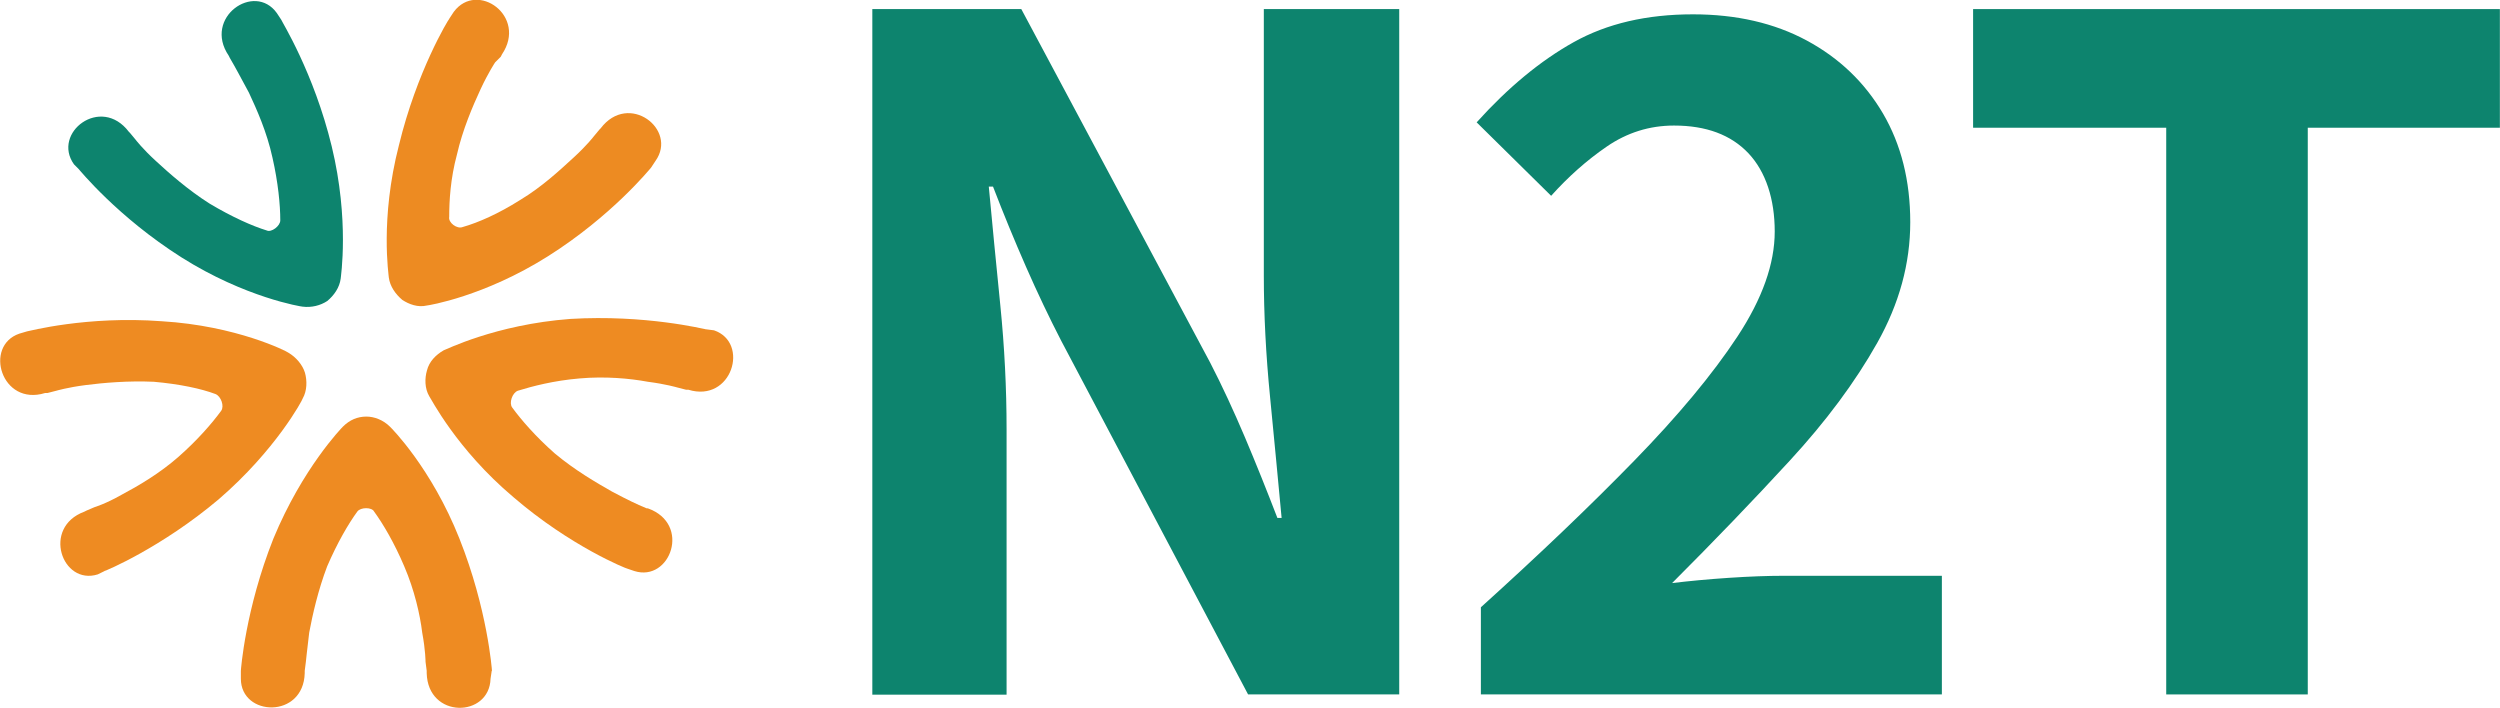
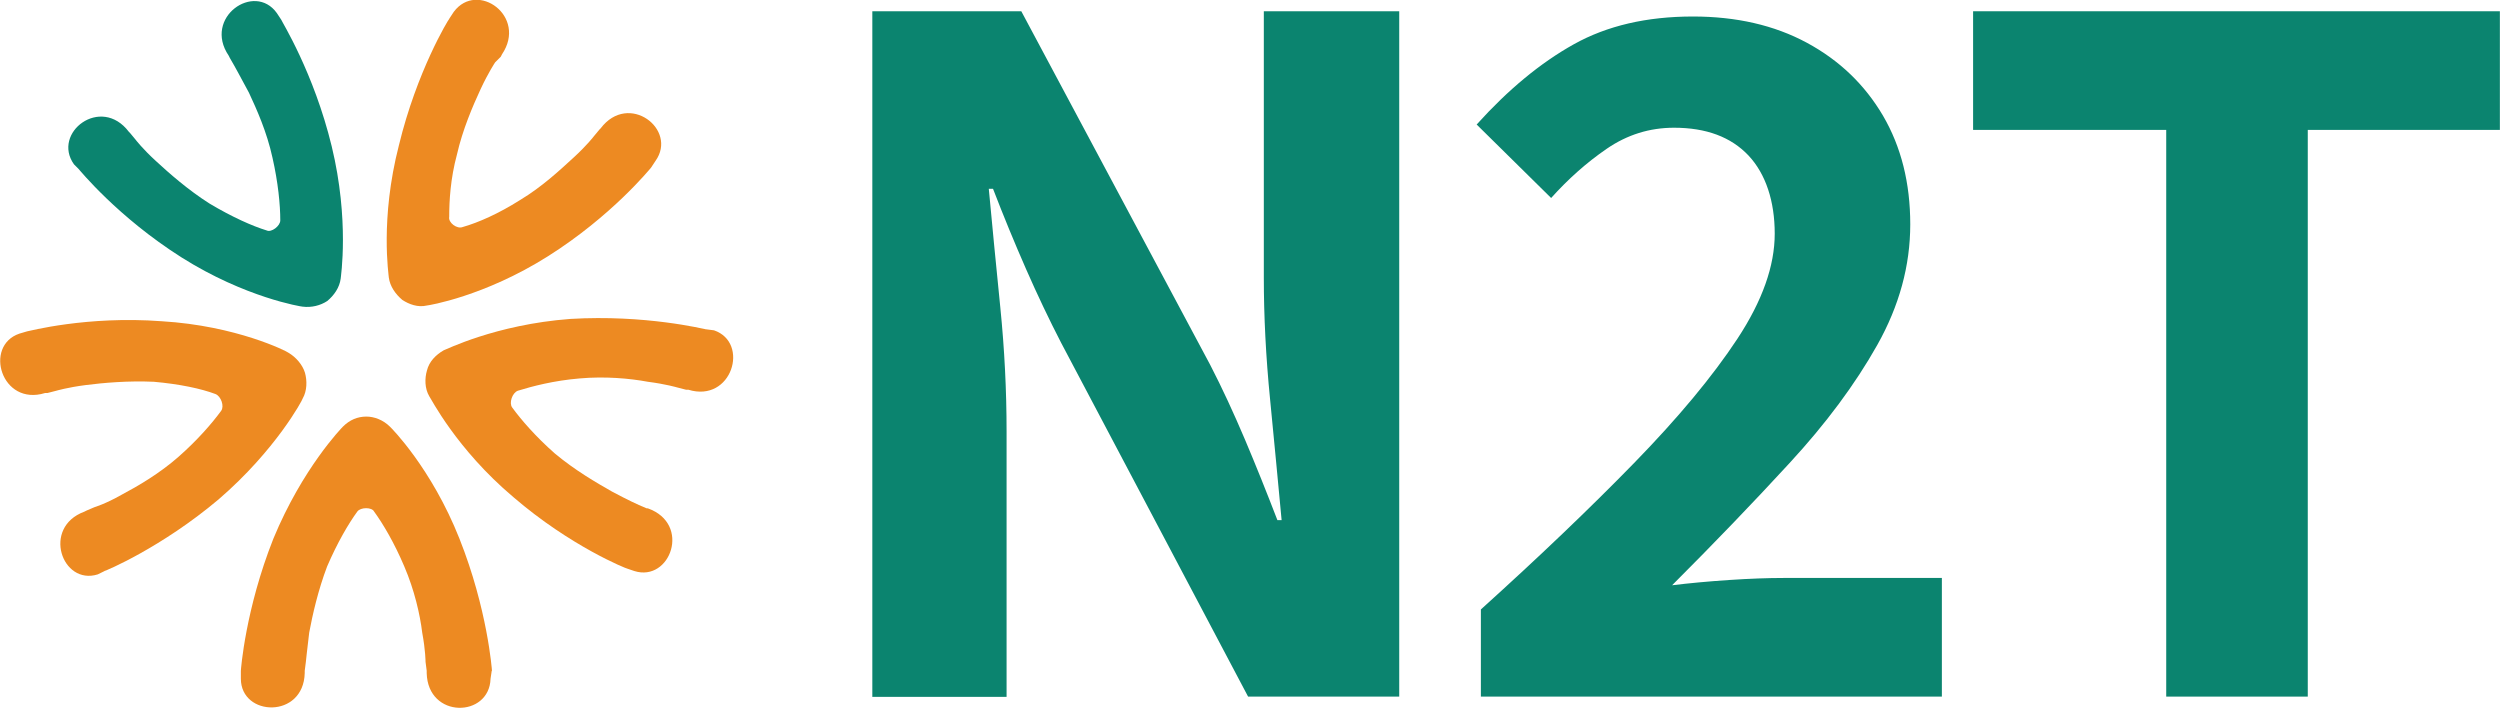
- <svg xmlns="http://www.w3.org/2000/svg" id="Layer_2" data-name="Layer 2" viewBox="0 0 195.34 55.31">
-   <defs>
-     <style>
-       .cls-1 {
-         fill: #0d846e;
-       }
- 
-       .cls-1, .cls-2, .cls-3 {
-         stroke-width: 0px;
-       }
- 
-       .cls-2 {
-         fill: #ee8b22;
-       }
- 
-       .cls-3 {
-         fill: #ed8b22;
-       }
-     </style>
-   </defs>
-   <g id="Layer_1-2" data-name="Layer 1">
-     <g>
-       <path class="cls-2" d="M38.44,52.42c0-.09-.35-4.82-2.54-10.33-2.19-5.52-5.34-8.67-5.43-8.75-.53-.53-1.23-.79-1.84-.79-.7,0-1.31.26-1.84.79-.09.09-3.15,3.24-5.43,8.75-2.19,5.52-2.54,10.24-2.54,10.33v.61c0,2.98,4.9,3.15,4.99-.44v-.18l.09-.7s.09-.88.26-2.28c.26-1.4.7-3.33,1.4-5.17.79-1.84,1.66-3.33,2.36-4.29.26-.35,1.14-.35,1.31,0,.7.96,1.58,2.45,2.36,4.29.79,1.84,1.23,3.76,1.4,5.17.26,1.4.26,2.28.26,2.28l.09.7v.18c.09,3.59,4.9,3.5,4.99.44,0,0,.09-.61.09-.61Z" />
-       <path class="cls-2" d="M55.07,25.71c-.09,0-4.64-1.14-10.51-.79-5.87.44-9.81,2.45-9.89,2.45-.61.35-1.14.88-1.31,1.58-.18.61-.18,1.4.18,2.01.09.09,2.1,4.11,6.57,7.88,4.47,3.85,8.84,5.6,8.93,5.6l.53.18c2.8.88,4.47-3.68,1.05-4.9h-.09l-.61-.26s-.79-.35-2.1-1.05c-1.23-.7-2.89-1.66-4.47-2.98-1.49-1.31-2.63-2.63-3.33-3.59-.26-.35,0-1.14.44-1.31,1.14-.35,2.8-.79,4.82-.96,2.01-.18,3.94,0,5.34.26,1.4.18,2.28.44,2.28.44l.7.18h.18c3.41,1.05,4.82-3.68,2.01-4.64l-.7-.09Z" />
-       <path class="cls-3" d="M35.11,1.46c-.09.09-2.54,4.11-3.94,9.89-1.49,5.78-.79,10.16-.79,10.33.09.7.53,1.31,1.05,1.75.53.35,1.23.61,1.93.44.09,0,4.47-.7,9.46-3.85,4.99-3.15,7.97-6.83,8.05-6.92l.35-.53c1.75-2.45-2.1-5.43-4.29-2.54l-.09.09-.44.53s-.53.7-1.58,1.66c-1.05.96-2.45,2.28-4.2,3.33-1.66,1.05-3.24,1.75-4.47,2.1-.44.18-1.14-.35-1.05-.79,0-1.23.09-2.98.61-4.9.44-1.93,1.23-3.76,1.84-5.08.61-1.31,1.14-2.1,1.14-2.1l.44-.44.09-.18c2.01-2.98-1.93-5.78-3.76-3.33l-.35.53Z" />
-       <path class="cls-1" d="M6.13,13.19c.09.09,3.06,3.76,8.05,6.92,4.99,3.15,9.37,3.85,9.46,3.85.7.09,1.4-.09,1.93-.44.53-.44.96-1.05,1.05-1.75,0-.09.7-4.55-.7-10.33-1.4-5.78-3.94-9.81-3.94-9.89l-.35-.53c-1.75-2.45-5.78.35-3.76,3.33l.09.18.35.61s.44.79,1.14,2.1c.61,1.31,1.4,3.06,1.84,5.08.44,1.93.61,3.68.61,4.9,0,.44-.7.96-1.05.79-1.14-.35-2.71-1.05-4.47-2.1-1.66-1.05-3.15-2.36-4.2-3.33-1.05-.96-1.58-1.66-1.58-1.66l-.44-.53-.09-.09c-2.19-2.89-6.04.09-4.29,2.54l.35.35Z" />
-       <path class="cls-2" d="M8.15,44.62c.09,0,4.47-1.84,8.93-5.6,4.47-3.85,6.57-7.79,6.57-7.88.35-.61.35-1.4.18-2.01-.18-.61-.7-1.23-1.31-1.58-.09-.09-4.03-2.1-9.89-2.45-5.87-.44-10.42.79-10.51.79l-.61.18c-2.8.96-1.4,5.69,2.01,4.64h.18l.7-.18s.88-.26,2.28-.44,3.33-.35,5.34-.26c2.01.18,3.68.53,4.82.96.44.18.7.96.44,1.31-.7.96-1.84,2.28-3.33,3.59-1.49,1.31-3.15,2.28-4.47,2.98-1.23.7-2.1.96-2.1.96l-.61.26-.18.09c-3.33,1.23-1.75,5.78,1.05,4.9,0,0,.53-.26.53-.26Z" />
-     </g>
-     <g>
-       <path class="cls-1" d="M68.16,54.26V.71h11.64l14.76,27.63c.93,1.8,1.83,3.75,2.71,5.82.88,2.08,1.72,4.18,2.54,6.31h.33c-.28-2.95-.57-6.1-.9-9.43-.33-3.33-.49-6.5-.49-9.51V.71h10.58v53.55h-11.81l-14.6-27.63c-.93-1.8-1.85-3.73-2.75-5.78-.9-2.05-1.76-4.14-2.58-6.27h-.33c.27,2.9.57,5.99.9,9.27s.49,6.51.49,9.68v20.75h-10.5Z" />
-       <path class="cls-1" d="M115.71,54.26v-6.81c4.54-4.1,8.53-7.91,11.97-11.44,3.44-3.53,6.13-6.76,8.08-9.72,1.94-2.95,2.91-5.68,2.91-8.2s-.69-4.66-2.05-6.11c-1.37-1.45-3.31-2.17-5.82-2.17-1.91,0-3.66.55-5.25,1.64-1.59,1.09-3.03,2.38-4.35,3.85l-5.82-5.74c2.46-2.73,4.99-4.82,7.59-6.27,2.6-1.45,5.7-2.17,9.31-2.17,3.39,0,6.36.68,8.9,2.05,2.54,1.37,4.52,3.27,5.95,5.7,1.42,2.43,2.13,5.26,2.13,8.49s-.86,6.37-2.58,9.43c-1.72,3.06-4.01,6.14-6.85,9.22-2.84,3.09-5.9,6.27-9.18,9.55,1.31-.16,2.79-.3,4.43-.41,1.64-.11,3.06-.16,4.27-.16h12.38v9.27h-36Z" />
-       <path class="cls-1" d="M169.26,54.26V9.98h-15.09V.71h41.16v9.27h-15.01v44.28h-11.07Z" />
-     </g>
+ <svg xmlns="http://www.w3.org/2000/svg" id="Layer_1" data-name="Layer 1" width="195.34" height="55.31" viewBox="0 0 195.34 55.31">
+   <g>
+     <path d="M38.44,52.42c0-.09-.35-4.82-2.54-10.33-2.19-5.52-5.34-8.67-5.43-8.75-.53-.53-1.23-.79-1.84-.79-.7,0-1.31.26-1.84.79-.09.09-3.15,3.24-5.43,8.75-2.19,5.52-2.54,10.24-2.54,10.33v.61c0,2.98,4.9,3.15,4.99-.44v-.18l.09-.7s.09-.88.26-2.28c.26-1.4.7-3.33,1.4-5.17.79-1.84,1.66-3.33,2.36-4.29.26-.35,1.14-.35,1.31,0,.7.96,1.58,2.45,2.36,4.29.79,1.84,1.23,3.76,1.4,5.17.26,1.4.26,2.28.26,2.28l.09.7v.18c.09,3.59,4.9,3.5,4.99.44,0,0,.09-.61.09-.61Z" style="fill: #ed8a22; stroke-width: 0px;" />
+     <path d="M55.07,25.71c-.09,0-4.64-1.14-10.51-.79-5.87.44-9.81,2.45-9.89,2.45-.61.35-1.14.88-1.31,1.58-.18.61-.18,1.4.18,2.01.09.09,2.1,4.11,6.57,7.88,4.47,3.85,8.84,5.6,8.93,5.6l.53.18c2.8.88,4.47-3.68,1.05-4.9h-.09l-.61-.26s-.79-.35-2.1-1.05c-1.23-.7-2.89-1.66-4.47-2.98-1.49-1.31-2.63-2.63-3.33-3.59-.26-.35,0-1.14.44-1.31,1.14-.35,2.8-.79,4.82-.96,2.01-.18,3.94,0,5.34.26,1.4.18,2.28.44,2.28.44l.7.18h.18c3.41,1.05,4.82-3.68,2.01-4.64l-.7-.09Z" style="fill: #ed8a22; stroke-width: 0px;" />
+     <path d="M35.11,1.46c-.09.09-2.54,4.11-3.94,9.89-1.49,5.78-.79,10.16-.79,10.33.09.7.53,1.31,1.05,1.75.53.35,1.23.61,1.93.44.09,0,4.47-.7,9.46-3.85s7.97-6.83,8.05-6.92l.35-.53c1.75-2.45-2.1-5.43-4.29-2.54l-.09.09-.44.53s-.53.7-1.58,1.66c-1.05.96-2.45,2.28-4.2,3.33-1.66,1.05-3.24,1.75-4.47,2.1-.44.18-1.14-.35-1.05-.79,0-1.23.09-2.98.61-4.9.44-1.93,1.23-3.76,1.84-5.08.61-1.31,1.14-2.1,1.14-2.1l.44-.44.09-.18c2.01-2.98-1.93-5.78-3.76-3.33l-.35.53Z" style="fill: #ed8a22; stroke-width: 0px;" />
+     <path d="M6.13,13.19c.09.09,3.06,3.76,8.05,6.92,4.99,3.15,9.37,3.85,9.46,3.85.7.09,1.4-.09,1.93-.44.53-.44.96-1.05,1.05-1.75,0-.09.7-4.55-.7-10.33-1.4-5.78-3.94-9.81-3.94-9.89l-.35-.53c-1.75-2.45-5.78.35-3.76,3.33l.09.18.35.61s.44.79,1.14,2.1c.61,1.31,1.4,3.06,1.84,5.08.44,1.93.61,3.68.61,4.9,0,.44-.7.96-1.05.79-1.14-.35-2.71-1.05-4.47-2.1-1.66-1.05-3.15-2.36-4.2-3.33-1.05-.96-1.58-1.66-1.58-1.66l-.44-.53-.09-.09c-2.19-2.89-6.04.09-4.29,2.54l.35.35Z" style="fill: #0b846f; stroke-width: 0px;" />
+     <path d="M8.15,44.62c.09,0,4.47-1.84,8.93-5.6,4.47-3.85,6.57-7.79,6.57-7.88.35-.61.35-1.4.18-2.01-.18-.61-.7-1.23-1.31-1.58-.09-.09-4.03-2.1-9.89-2.45-5.87-.44-10.42.79-10.51.79l-.61.18c-2.8.96-1.4,5.69,2.01,4.64h.18l.7-.18s.88-.26,2.28-.44c1.4-.18,3.33-.35,5.34-.26,2.01.18,3.68.53,4.82.96.44.18.7.96.44,1.31-.7.96-1.84,2.28-3.33,3.59-1.49,1.31-3.15,2.28-4.47,2.98-1.23.7-2.1.96-2.1.96l-.61.26-.18.09c-3.33,1.23-1.75,5.78,1.05,4.9,0,0,.53-.26.53-.26Z" style="fill: #ed8a22; stroke-width: 0px;" />
+   </g>
+   <g>
+     <path d="M68.16,54.43V.88h11.64l14.76,27.63c.93,1.8,1.83,3.75,2.71,5.82.88,2.08,1.72,4.18,2.54,6.31h.33c-.28-2.95-.57-6.1-.9-9.43-.33-3.33-.49-6.5-.49-9.51V.88h10.58v53.55h-11.81l-14.6-27.63c-.93-1.8-1.85-3.73-2.75-5.78-.9-2.05-1.76-4.14-2.58-6.27h-.33c.27,2.9.57,5.99.9,9.27s.49,6.51.49,9.68v20.75h-10.5Z" style="fill: #0b846f; stroke-width: 0px;" />
+     <path d="M115.71,54.43v-6.81c4.54-4.1,8.53-7.91,11.97-11.44,3.44-3.53,6.13-6.76,8.08-9.72,1.94-2.95,2.91-5.68,2.91-8.2s-.69-4.66-2.05-6.11c-1.37-1.45-3.31-2.17-5.82-2.17-1.91,0-3.66.55-5.25,1.64-1.59,1.09-3.03,2.38-4.35,3.85l-5.82-5.74c2.46-2.73,4.99-4.82,7.59-6.27,2.6-1.45,5.7-2.17,9.31-2.17,3.39,0,6.36.68,8.9,2.05,2.54,1.37,4.52,3.27,5.95,5.7,1.42,2.43,2.13,5.26,2.13,8.49s-.86,6.37-2.58,9.43c-1.72,3.06-4.01,6.14-6.85,9.22-2.84,3.09-5.9,6.27-9.18,9.55,1.31-.16,2.79-.3,4.43-.41,1.64-.11,3.06-.16,4.27-.16h12.38v9.27h-36Z" style="fill: #0b846f; stroke-width: 0px;" />
+     <path d="M169.26,54.43V10.15h-15.09V.88h41.16v9.27h-15.01v44.28h-11.07Z" style="fill: #0b846f; stroke-width: 0px;" />
  </g>
</svg>
